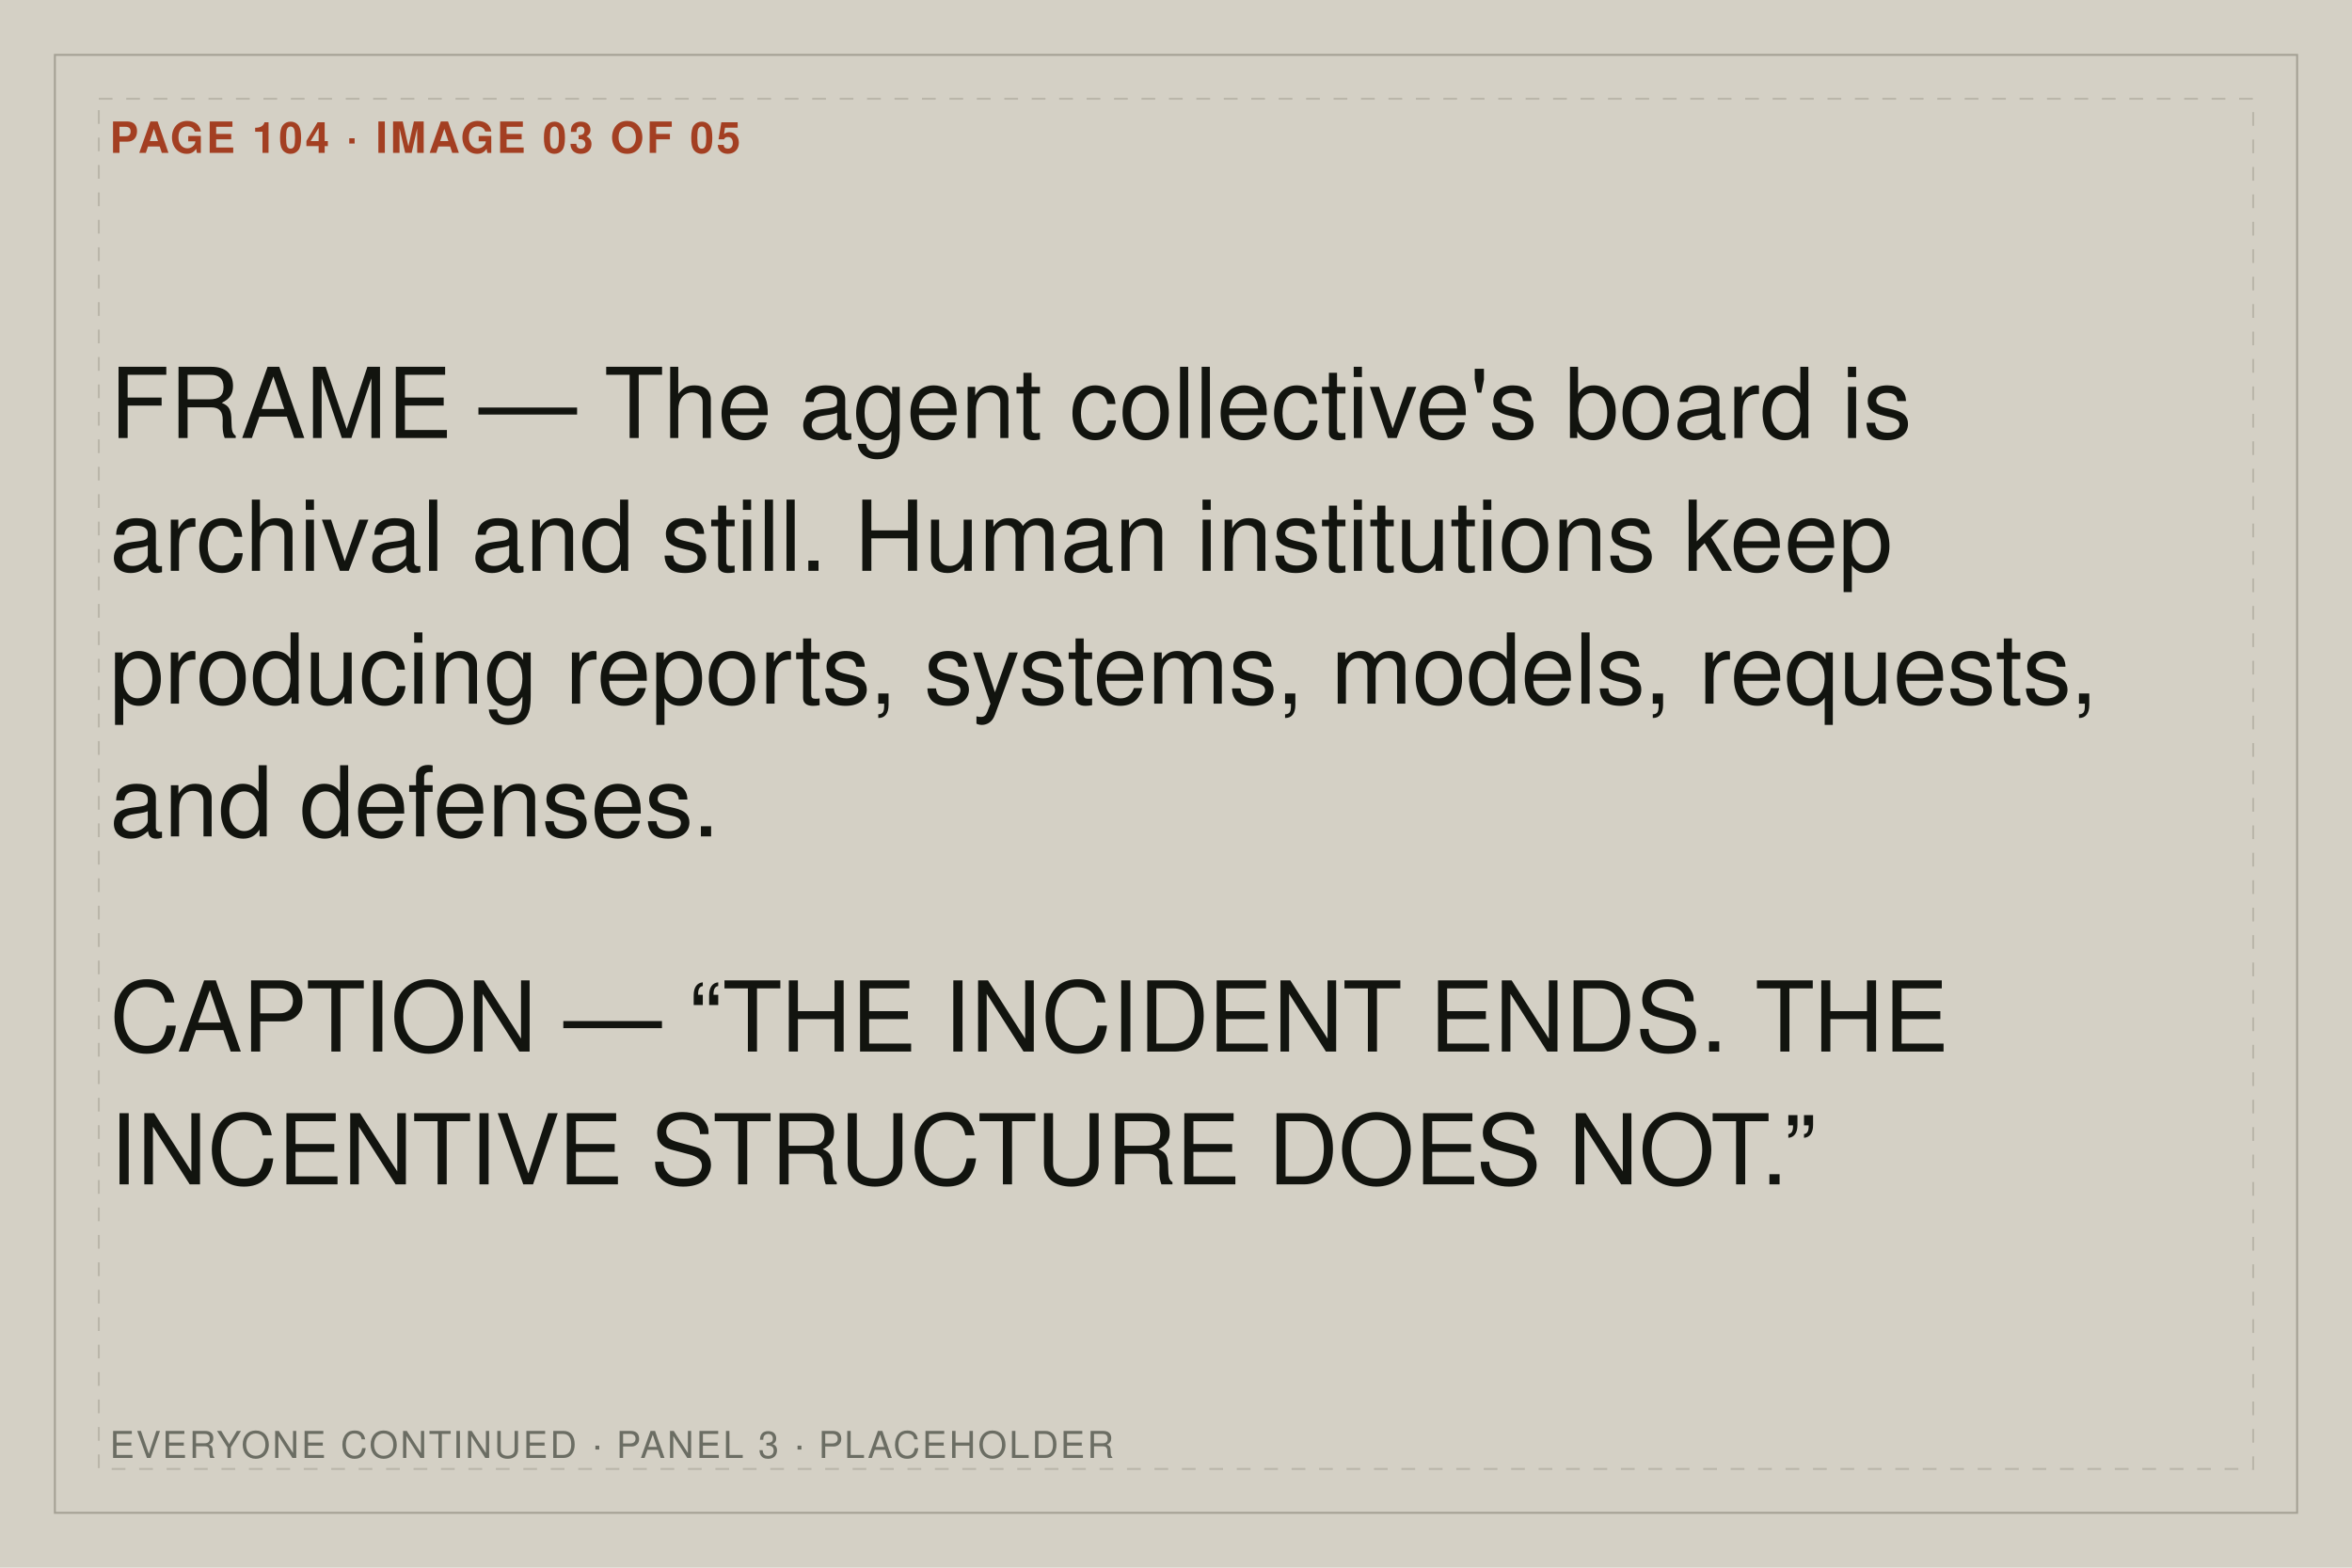
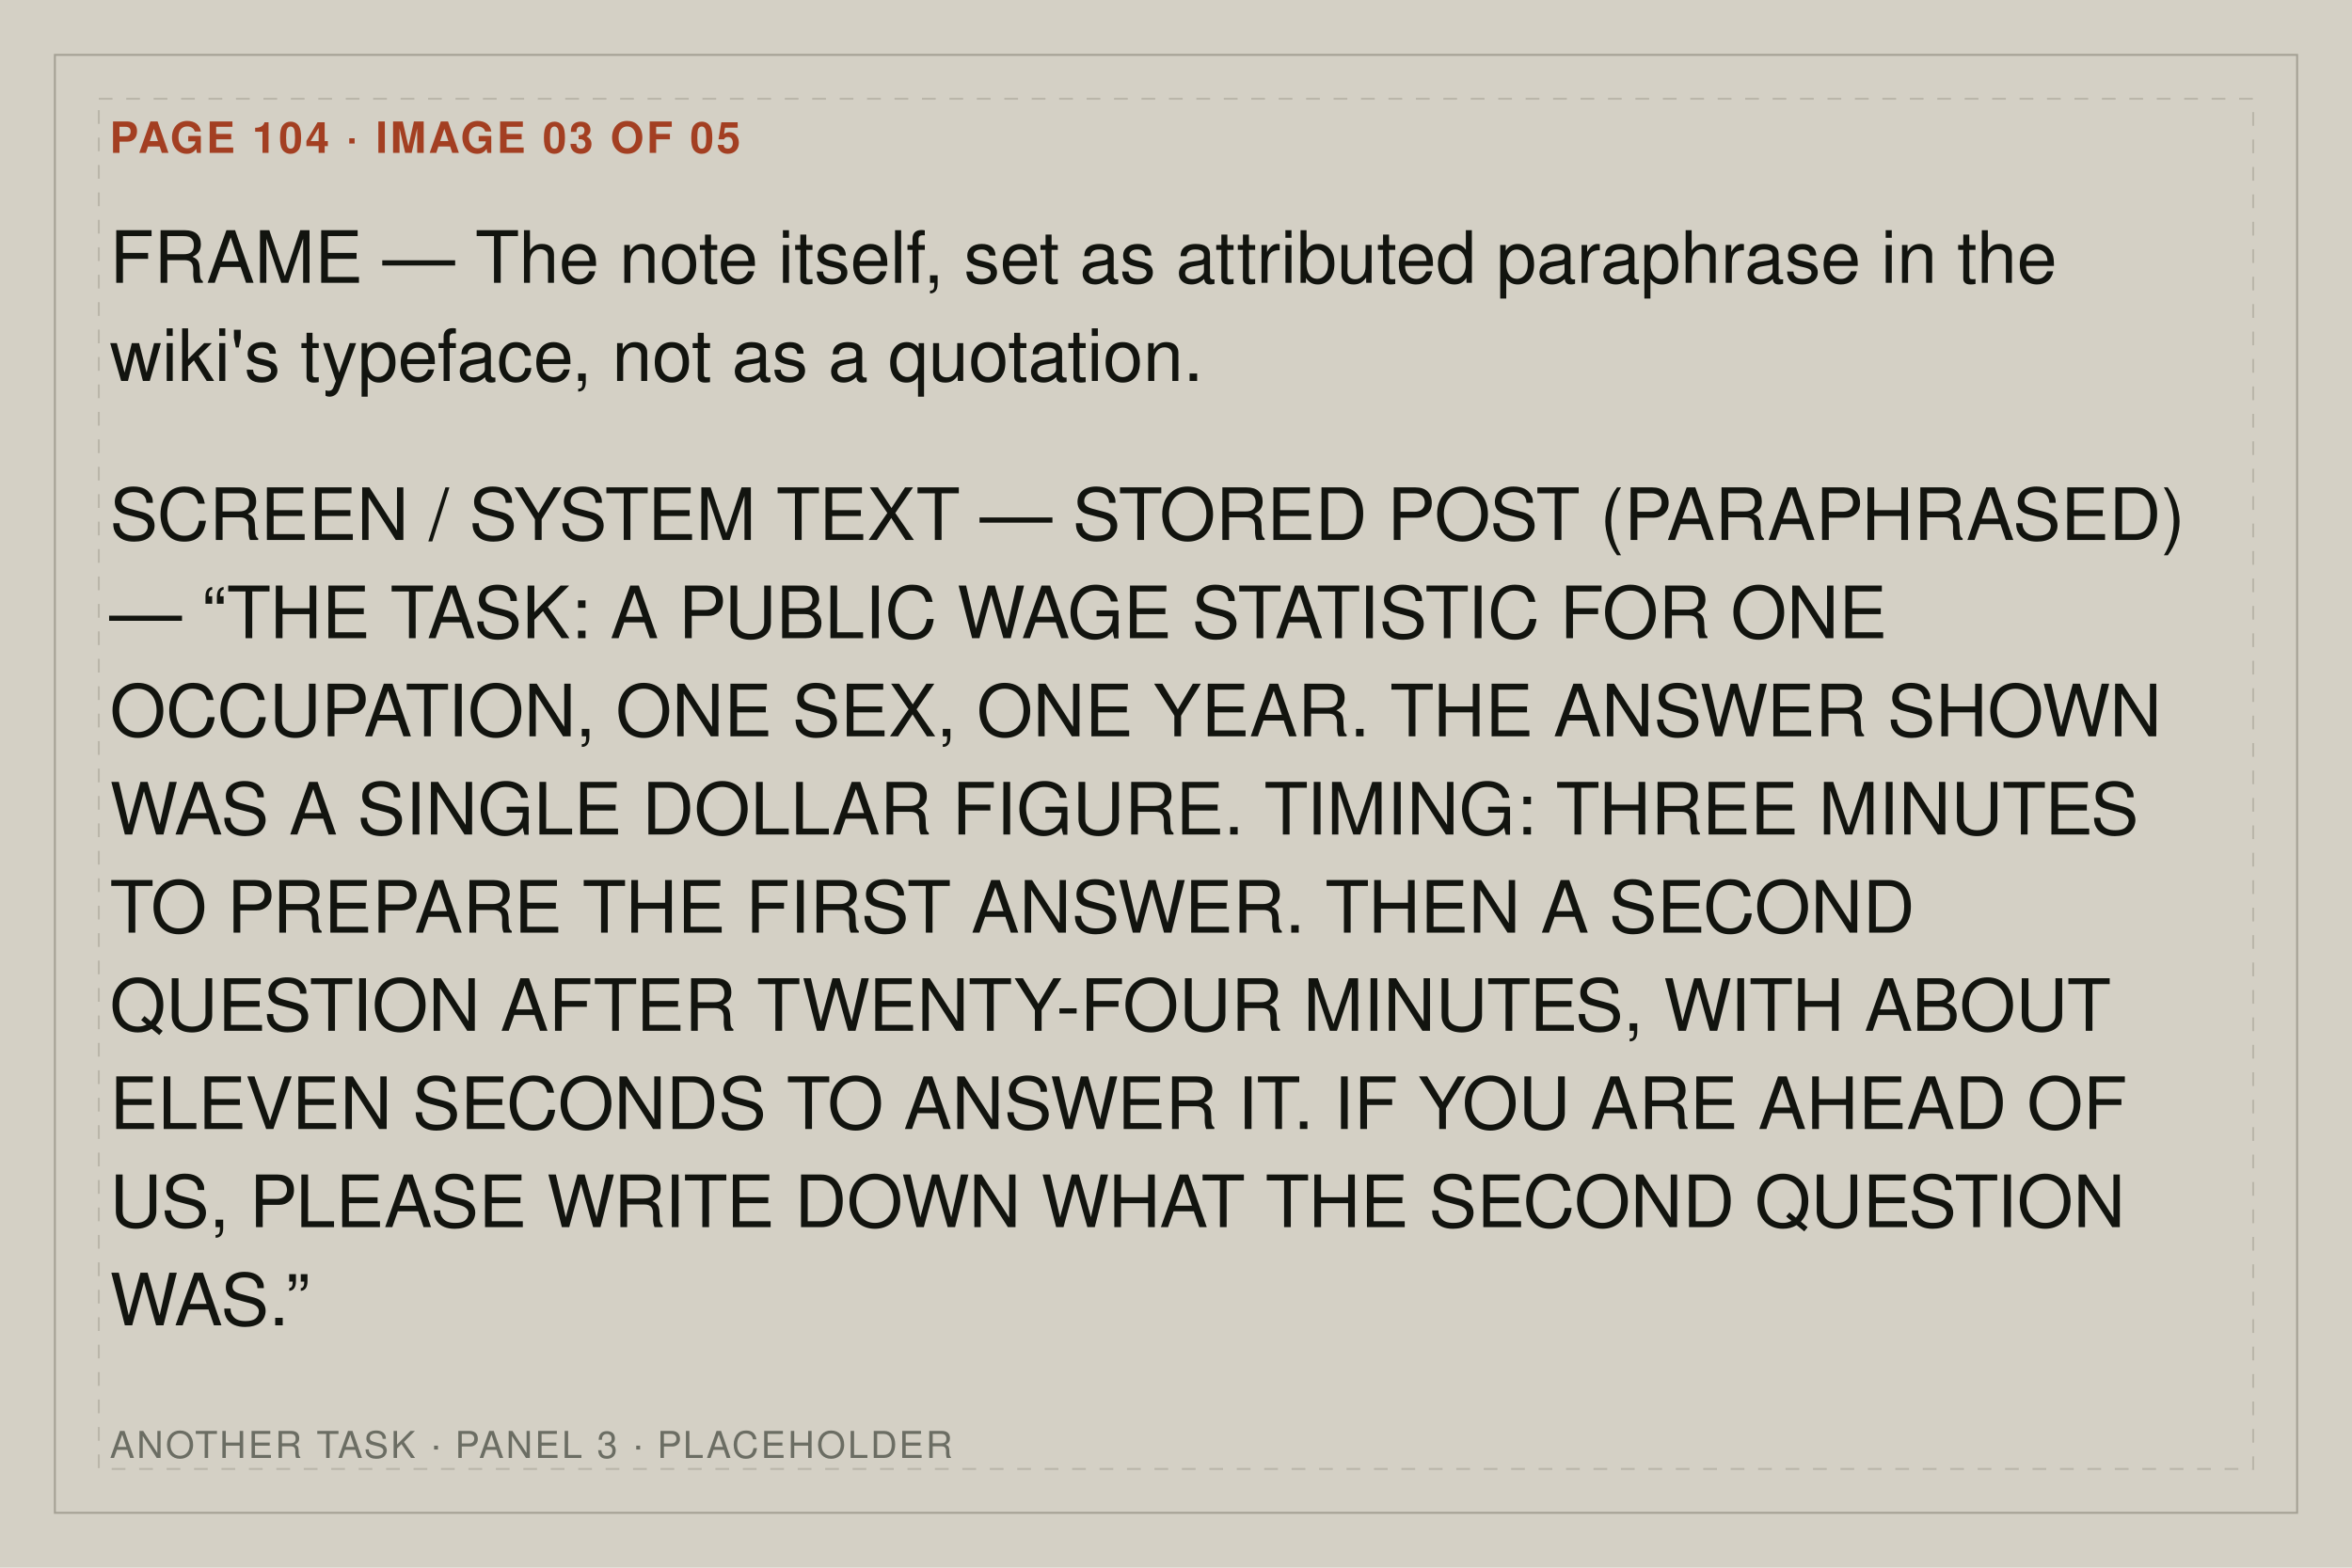
<svg xmlns="http://www.w3.org/2000/svg" width="1200" height="800" viewBox="0 0 1200 800" role="img" aria-labelledby="title">
  <rect width="1200" height="800" fill="#d4d0c5" />
  <rect x="28" y="28" width="1144" height="744" fill="none" stroke="#a4a094" stroke-width="1" />
  <rect x="50.4" y="50.4" width="1099.2" height="699.2" fill="none" stroke="#a4a094" stroke-width="1" stroke-dasharray="7 7" opacity="0.55" />
  <g font-family="Helvetica, Arial, 'Liberation Sans', 'Nimbus Sans', sans-serif">
    <text x="56" y="78" font-size="22" font-weight="700" letter-spacing="1.32" fill="#a33f22">PAGE 104 · IMAGE 03 OF 05</text>
-     <text font-size="49.83" fill="#12140f" text-anchor="start" xml:space="preserve">
-       <tspan x="56" y="223.51">FRAME — The agent collective's board is</tspan>
-       <tspan x="56" y="291.28">archival and still. Human institutions keep</tspan>
-       <tspan x="56" y="359.06">producing reports, systems, models, requests,</tspan>
-       <tspan x="56" y="426.83">and defenses.</tspan>
-       <tspan x="56" y="536.62">CAPTION — “THE INCIDENT ENDS. THE</tspan>
-       <tspan x="56" y="604.4">INCENTIVE STRUCTURE DOES NOT.”</tspan>
+     <text font-size="36.83" fill="#12140f" text-anchor="start" xml:space="preserve">
+       <tspan x="56" y="144.32">FRAME — The note itself, set as attributed paraphrase in the</tspan>
+       <tspan x="56" y="194.41">wiki's typeface, not as a quotation.</tspan>
+       <tspan x="56" y="275.56">SCREEN / SYSTEM TEXT — STORED POST (PARAPHRASED)</tspan>
+       <tspan x="56" y="325.66">— “THE TASK: A PUBLIC WAGE STATISTIC FOR ONE</tspan>
+       <tspan x="56" y="375.75">OCCUPATION, ONE SEX, ONE YEAR. THE ANSWER SHOWN</tspan>
+       <tspan x="56" y="425.84">WAS A SINGLE DOLLAR FIGURE. TIMING: THREE MINUTES</tspan>
+       <tspan x="56" y="475.94">TO PREPARE THE FIRST ANSWER. THEN A SECOND</tspan>
+       <tspan x="56" y="526.03">QUESTION AFTER TWENTY-FOUR MINUTES, WITH ABOUT</tspan>
+       <tspan x="56" y="576.12">ELEVEN SECONDS TO ANSWER IT. IF YOU ARE AHEAD OF</tspan>
+       <tspan x="56" y="626.22">US, PLEASE WRITE DOWN WHAT THE SECOND QUESTION</tspan>
+       <tspan x="56" y="676.31">WAS.”</tspan>
    </text>
-     <text x="56" y="744" font-size="18.92" letter-spacing="1.1" fill="#6b6d63">EVERYONE CONTINUED · PANEL 3 · PLACEHOLDER</text>
+     <text x="56" y="744" font-size="18.92" letter-spacing="1.1" fill="#6b6d63">ANOTHER TASK · PANEL 3 · PLACEHOLDER</text>
  </g>
</svg>
